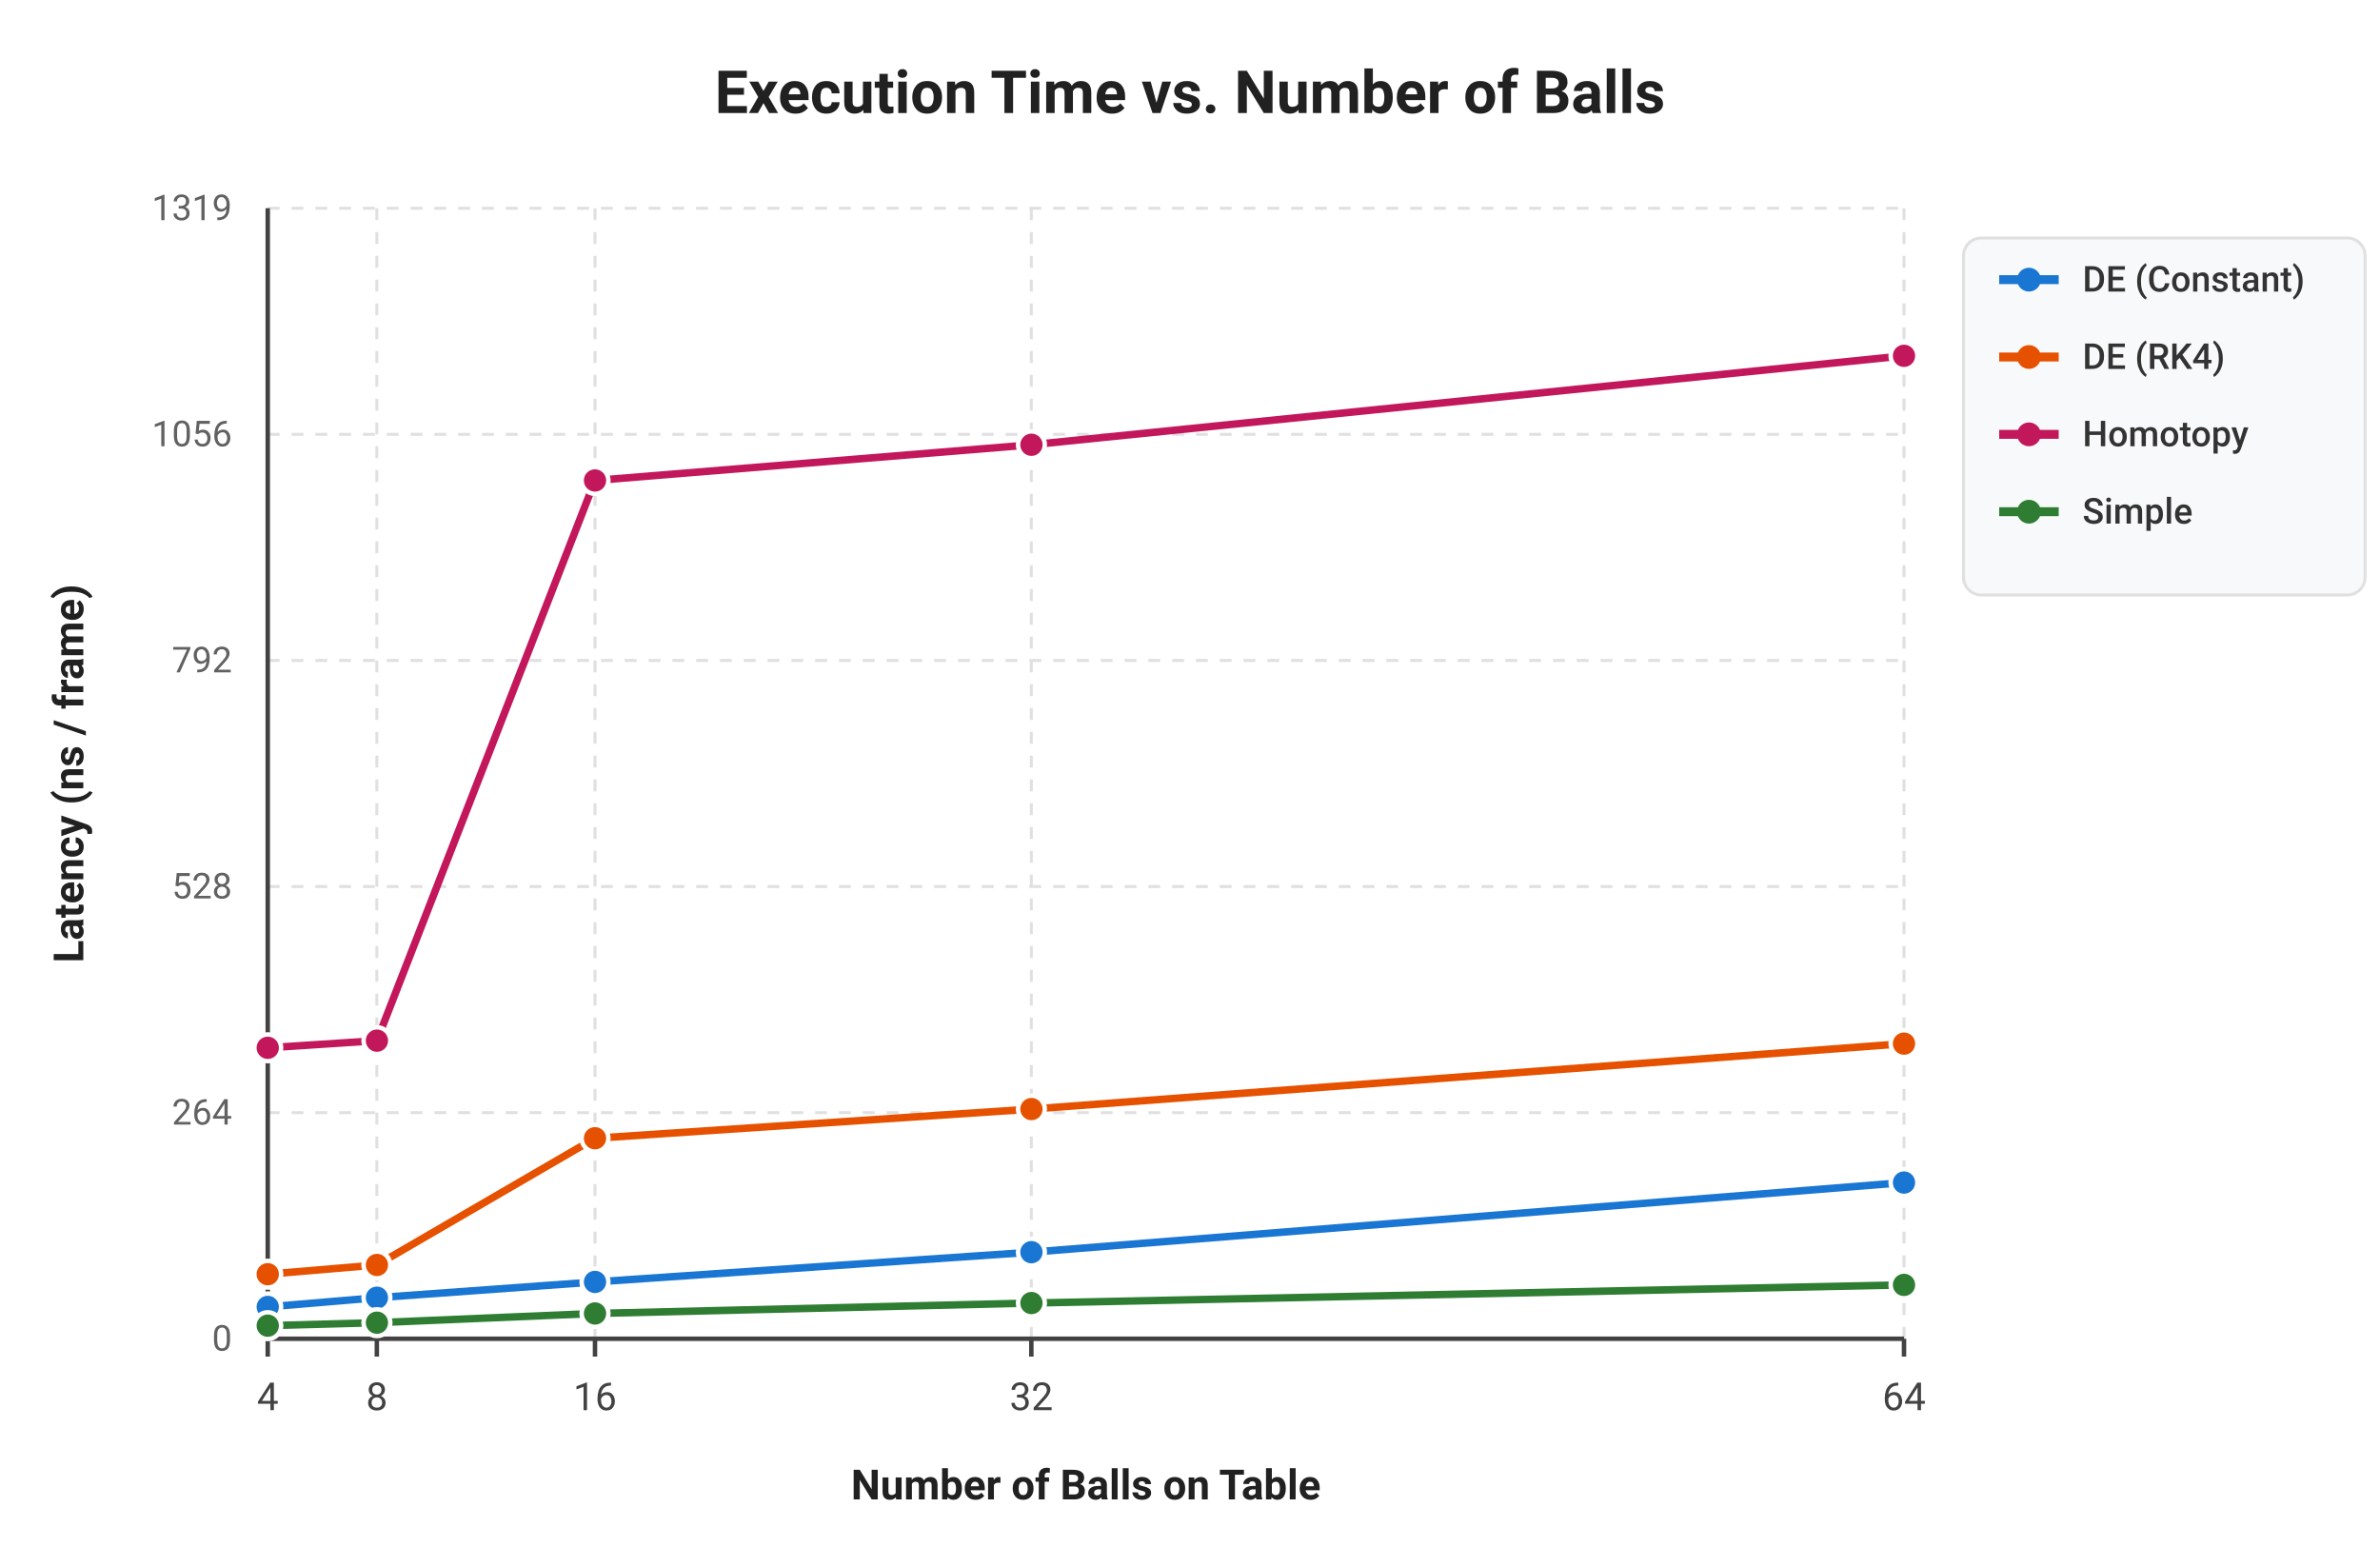
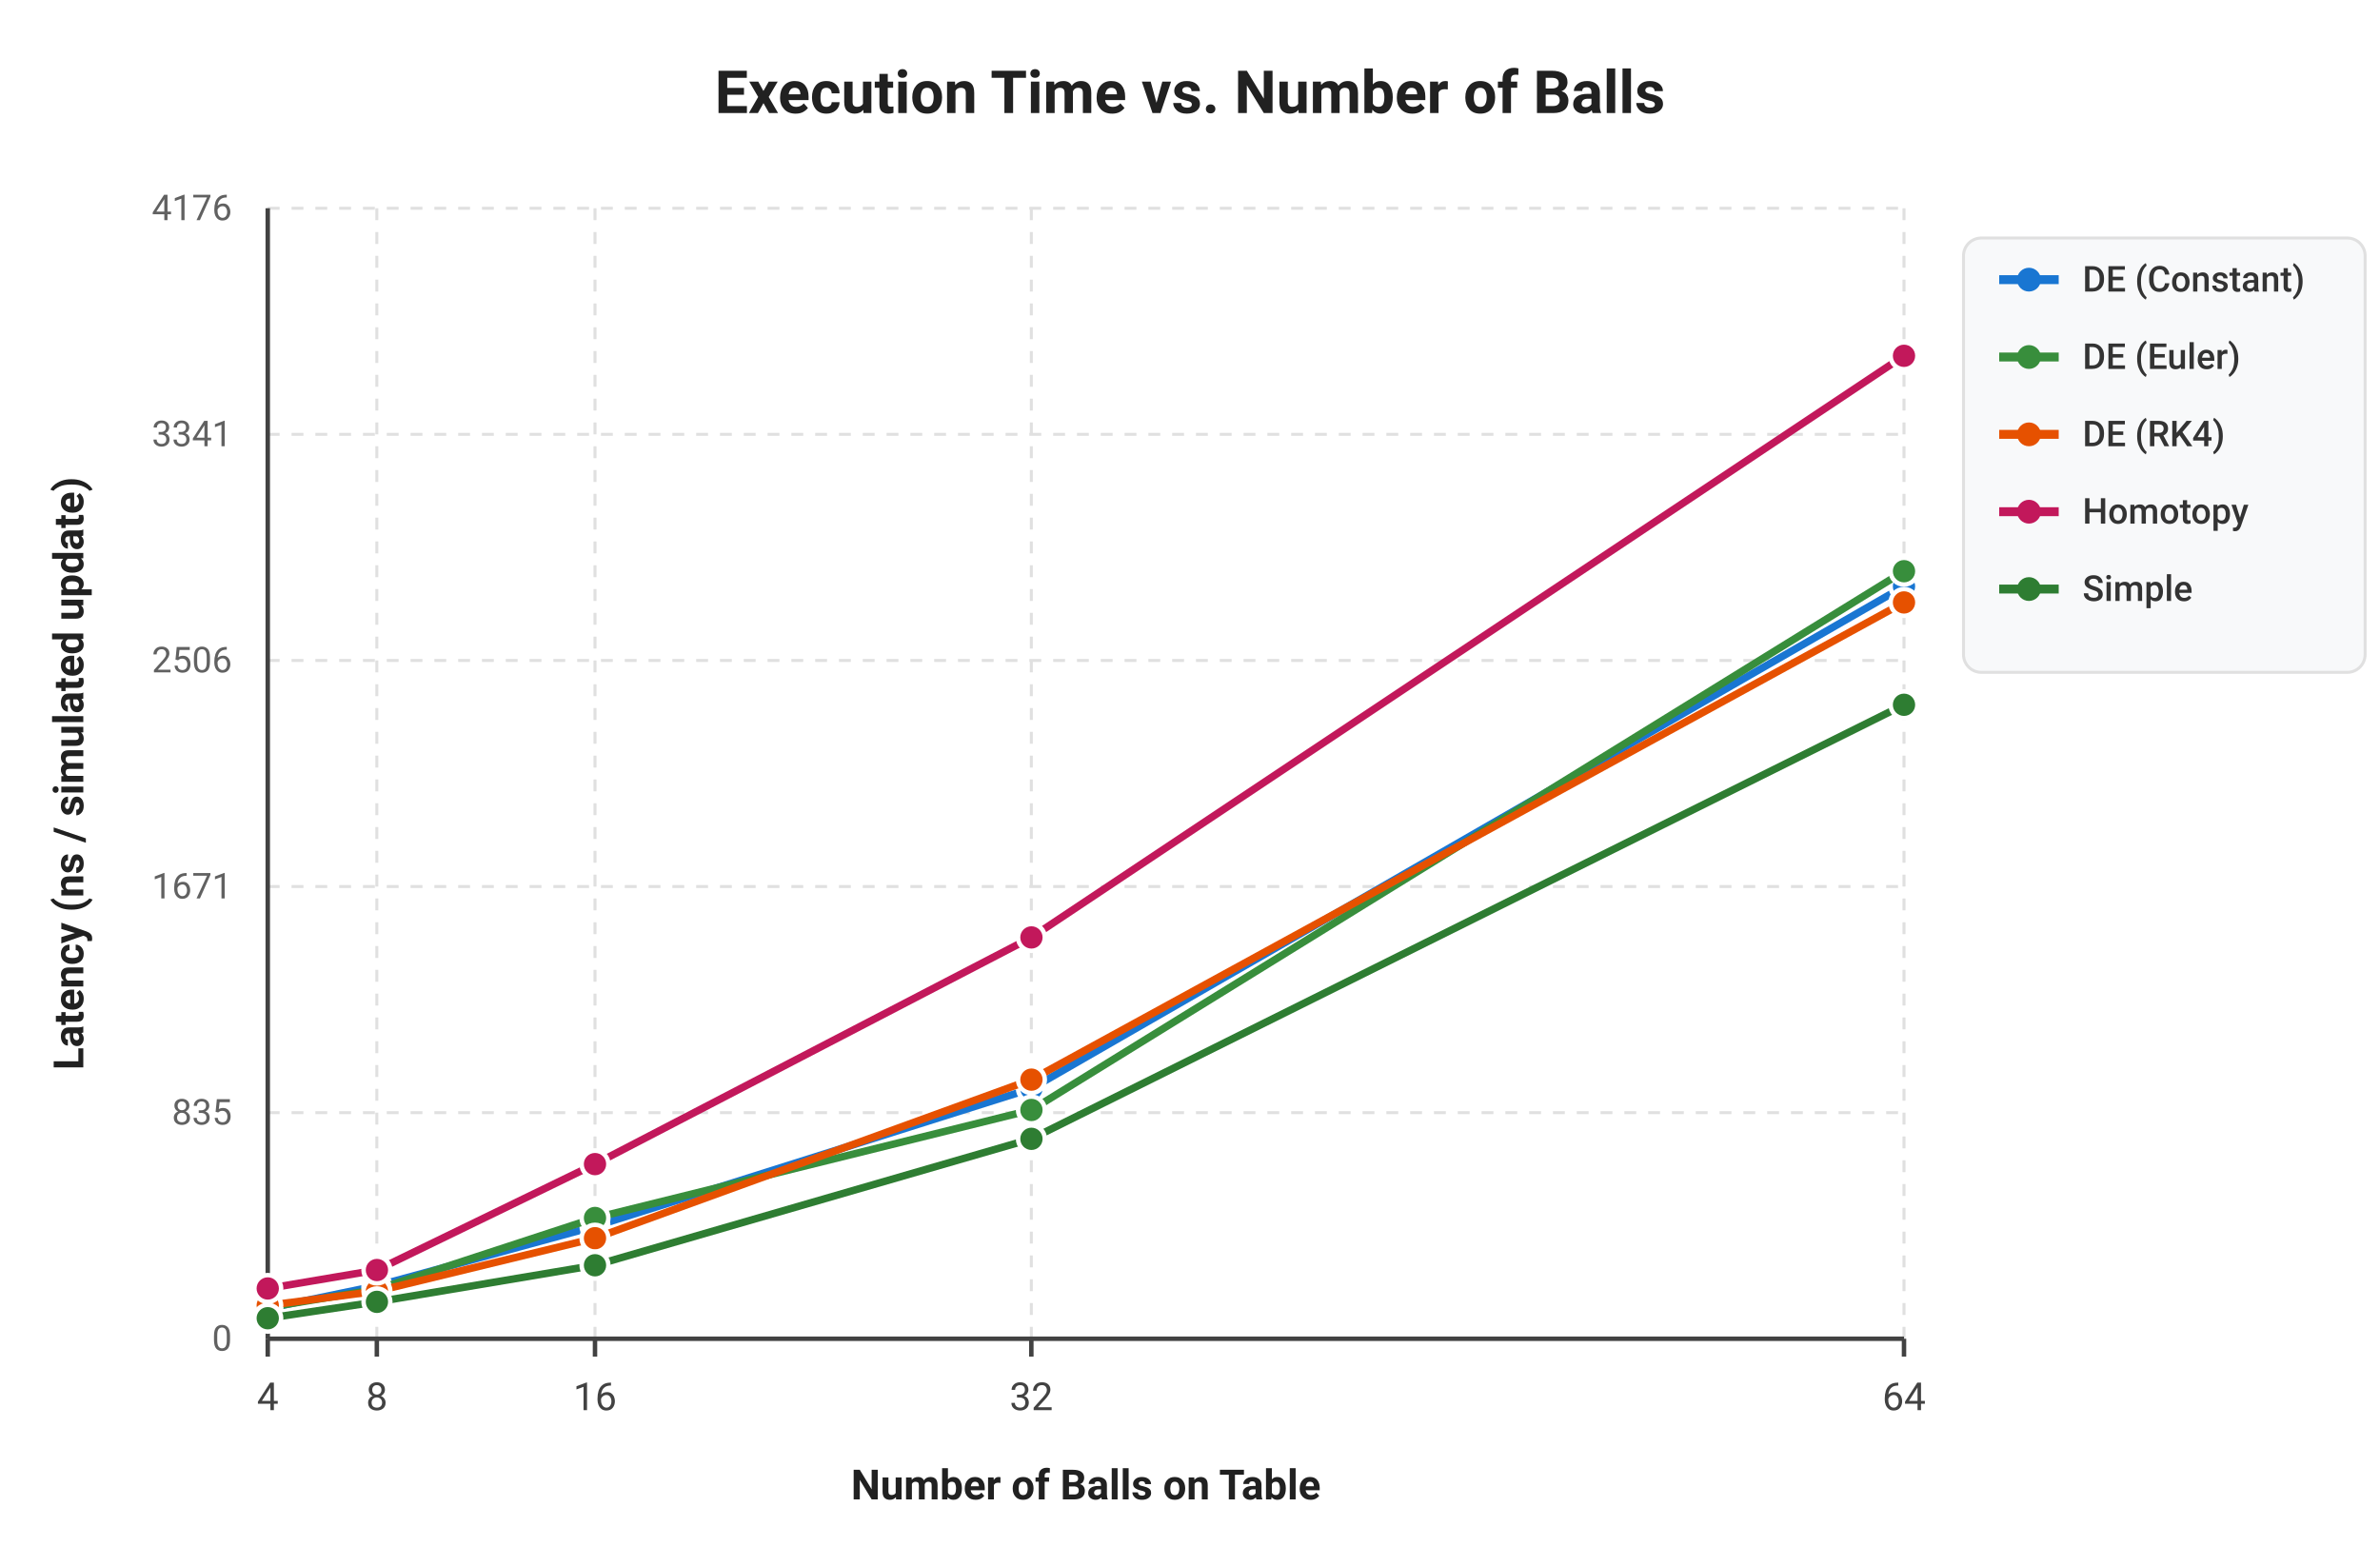
<svg xmlns="http://www.w3.org/2000/svg" width="800" height="520" viewBox="0 0 800 520" font-family="-apple-system, BlinkMacSystemFont, 'Segoe UI', Roboto, Helvetica, Arial, sans-serif">
  <rect width="100%" height="100%" fill="#FFFFFF" />
  <text x="400.0" y="38" text-anchor="middle" font-size="20" font-weight="bold" fill="#212121">Execution Time vs. Number of Balls</text>
  <line x1="90" y1="450.0" x2="640" y2="450.0" stroke="#E0E0E0" stroke-width="1" stroke-dasharray="4,4" />
  <text x="78" y="454.0" text-anchor="end" font-size="12" fill="#616161">0</text>
  <line x1="90" y1="374.0" x2="640" y2="374.0" stroke="#E0E0E0" stroke-width="1" stroke-dasharray="4,4" />
-   <text x="78" y="378.0" text-anchor="end" font-size="12" fill="#616161">264</text>
+   <text x="78" y="378.0" text-anchor="end" font-size="12" fill="#616161">835</text>
  <line x1="90" y1="298.0" x2="640" y2="298.0" stroke="#E0E0E0" stroke-width="1" stroke-dasharray="4,4" />
-   <text x="78" y="302.0" text-anchor="end" font-size="12" fill="#616161">528</text>
+   <text x="78" y="302.0" text-anchor="end" font-size="12" fill="#616161">1671</text>
  <line x1="90" y1="222.0" x2="640" y2="222.0" stroke="#E0E0E0" stroke-width="1" stroke-dasharray="4,4" />
-   <text x="78" y="226.0" text-anchor="end" font-size="12" fill="#616161">792</text>
+   <text x="78" y="226.0" text-anchor="end" font-size="12" fill="#616161">2506</text>
  <line x1="90" y1="146.0" x2="640" y2="146.0" stroke="#E0E0E0" stroke-width="1" stroke-dasharray="4,4" />
-   <text x="78" y="150.0" text-anchor="end" font-size="12" fill="#616161">1056</text>
+   <text x="78" y="150.0" text-anchor="end" font-size="12" fill="#616161">3341</text>
  <line x1="90" y1="70.0" x2="640" y2="70.0" stroke="#E0E0E0" stroke-width="1" stroke-dasharray="4,4" />
-   <text x="78" y="74.0" text-anchor="end" font-size="12" fill="#616161">1319</text>
+   <text x="78" y="74.0" text-anchor="end" font-size="12" fill="#616161">4176</text>
  <line x1="90.0" y1="70" x2="90.0" y2="450" stroke="#E0E0E0" stroke-width="1" stroke-dasharray="4,4" />
  <line x1="90.0" y1="450" x2="90.0" y2="456" stroke="#424242" stroke-width="1.5" />
  <text x="90.0" y="474" text-anchor="middle" font-size="13" fill="#424242">4</text>
  <line x1="126.667" y1="70" x2="126.667" y2="450" stroke="#E0E0E0" stroke-width="1" stroke-dasharray="4,4" />
  <line x1="126.667" y1="450" x2="126.667" y2="456" stroke="#424242" stroke-width="1.5" />
  <text x="126.667" y="474" text-anchor="middle" font-size="13" fill="#424242">8</text>
  <line x1="200.0" y1="70" x2="200.0" y2="450" stroke="#E0E0E0" stroke-width="1" stroke-dasharray="4,4" />
  <line x1="200.0" y1="450" x2="200.0" y2="456" stroke="#424242" stroke-width="1.5" />
  <text x="200.0" y="474" text-anchor="middle" font-size="13" fill="#424242">16</text>
  <line x1="346.667" y1="70" x2="346.667" y2="450" stroke="#E0E0E0" stroke-width="1" stroke-dasharray="4,4" />
  <line x1="346.667" y1="450" x2="346.667" y2="456" stroke="#424242" stroke-width="1.5" />
  <text x="346.667" y="474" text-anchor="middle" font-size="13" fill="#424242">32</text>
  <line x1="640.0" y1="70" x2="640.0" y2="450" stroke="#E0E0E0" stroke-width="1" stroke-dasharray="4,4" />
  <line x1="640.0" y1="450" x2="640.0" y2="456" stroke="#424242" stroke-width="1.5" />
  <text x="640.0" y="474" text-anchor="middle" font-size="13" fill="#424242">64</text>
  <line x1="90" y1="70" x2="90" y2="450" stroke="#424242" stroke-width="1.5" />
  <line x1="90" y1="450" x2="640" y2="450" stroke="#424242" stroke-width="1.5" />
  <text x="365.0" y="504" text-anchor="middle" font-size="14" font-weight="600" fill="#212121">Number of Balls on Table</text>
-   <text transform="rotate(-90)" x="-260.0" y="28" text-anchor="middle" font-size="14" font-weight="600" fill="#212121">Latency (ns / frame)</text>
-   <path d="M 90.0 439.3 L 126.7 436.2 L 200.0 430.9 L 346.7 420.9 L 640.0 397.5 " fill="none" stroke="#1976D2" stroke-width="2.5" stroke-linecap="round" stroke-linejoin="round" />
-   <circle cx="90.0" cy="439.3" r="4.5" fill="#1976D2" stroke="#FFFFFF" stroke-width="1.5" />
-   <circle cx="126.7" cy="436.2" r="4.5" fill="#1976D2" stroke="#FFFFFF" stroke-width="1.5" />
-   <circle cx="200.0" cy="430.9" r="4.5" fill="#1976D2" stroke="#FFFFFF" stroke-width="1.5" />
-   <circle cx="346.7" cy="420.9" r="4.5" fill="#1976D2" stroke="#FFFFFF" stroke-width="1.5" />
-   <circle cx="640.0" cy="397.5" r="4.5" fill="#1976D2" stroke="#FFFFFF" stroke-width="1.5" />
-   <path d="M 90.0 428.3 L 126.7 425.2 L 200.0 382.6 L 346.7 372.8 L 640.0 350.8 " fill="none" stroke="#E65100" stroke-width="2.5" stroke-linecap="round" stroke-linejoin="round" />
-   <circle cx="90.0" cy="428.3" r="4.5" fill="#E65100" stroke="#FFFFFF" stroke-width="1.5" />
-   <circle cx="126.7" cy="425.2" r="4.5" fill="#E65100" stroke="#FFFFFF" stroke-width="1.5" />
-   <circle cx="200.0" cy="382.6" r="4.5" fill="#E65100" stroke="#FFFFFF" stroke-width="1.5" />
-   <circle cx="346.7" cy="372.8" r="4.5" fill="#E65100" stroke="#FFFFFF" stroke-width="1.5" />
-   <circle cx="640.0" cy="350.8" r="4.5" fill="#E65100" stroke="#FFFFFF" stroke-width="1.5" />
-   <path d="M 90.0 352.2 L 126.7 349.8 L 200.0 161.5 L 346.7 149.5 L 640.0 119.6 " fill="none" stroke="#C2185B" stroke-width="2.5" stroke-linecap="round" stroke-linejoin="round" />
-   <circle cx="90.0" cy="352.2" r="4.5" fill="#C2185B" stroke="#FFFFFF" stroke-width="1.5" />
-   <circle cx="126.7" cy="349.8" r="4.5" fill="#C2185B" stroke="#FFFFFF" stroke-width="1.5" />
-   <circle cx="200.0" cy="161.5" r="4.5" fill="#C2185B" stroke="#FFFFFF" stroke-width="1.5" />
-   <circle cx="346.7" cy="149.5" r="4.5" fill="#C2185B" stroke="#FFFFFF" stroke-width="1.5" />
+   <text transform="rotate(-90)" x="-260.0" y="28" text-anchor="middle" font-size="14" font-weight="600" fill="#212121">Latency (ns / simulated update)</text>
+   <path d="M 90.0 439.8 L 126.7 432.2 L 200.0 412.2 L 346.7 365.9 L 640.0 197.1 " fill="none" stroke="#1976D2" stroke-width="2.5" stroke-linecap="round" stroke-linejoin="round" />
+   <circle cx="90.0" cy="439.8" r="4.5" fill="#1976D2" stroke="#FFFFFF" stroke-width="1.5" />
+   <circle cx="126.7" cy="432.2" r="4.5" fill="#1976D2" stroke="#FFFFFF" stroke-width="1.5" />
+   <circle cx="200.0" cy="412.2" r="4.5" fill="#1976D2" stroke="#FFFFFF" stroke-width="1.5" />
+   <circle cx="346.7" cy="365.9" r="4.5" fill="#1976D2" stroke="#FFFFFF" stroke-width="1.5" />
+   <circle cx="640.0" cy="197.1" r="4.5" fill="#1976D2" stroke="#FFFFFF" stroke-width="1.5" />
+   <path d="M 90.0 439.5 L 126.7 433.4 L 200.0 409.4 L 346.7 373.1 L 640.0 192.0 " fill="none" stroke="#388E3C" stroke-width="2.5" stroke-linecap="round" stroke-linejoin="round" />
+   <circle cx="90.0" cy="439.5" r="4.5" fill="#388E3C" stroke="#FFFFFF" stroke-width="1.5" />
+   <circle cx="126.7" cy="433.4" r="4.5" fill="#388E3C" stroke="#FFFFFF" stroke-width="1.5" />
+   <circle cx="200.0" cy="409.4" r="4.5" fill="#388E3C" stroke="#FFFFFF" stroke-width="1.5" />
+   <circle cx="346.7" cy="373.1" r="4.5" fill="#388E3C" stroke="#FFFFFF" stroke-width="1.5" />
+   <circle cx="640.0" cy="192.0" r="4.5" fill="#388E3C" stroke="#FFFFFF" stroke-width="1.5" />
+   <path d="M 90.0 438.8 L 126.7 434.0 L 200.0 416.2 L 346.7 362.9 L 640.0 202.5 " fill="none" stroke="#E65100" stroke-width="2.5" stroke-linecap="round" stroke-linejoin="round" />
+   <circle cx="90.0" cy="438.8" r="4.5" fill="#E65100" stroke="#FFFFFF" stroke-width="1.5" />
+   <circle cx="126.7" cy="434.0" r="4.5" fill="#E65100" stroke="#FFFFFF" stroke-width="1.5" />
+   <circle cx="200.0" cy="416.2" r="4.5" fill="#E65100" stroke="#FFFFFF" stroke-width="1.5" />
+   <circle cx="346.7" cy="362.9" r="4.5" fill="#E65100" stroke="#FFFFFF" stroke-width="1.5" />
+   <circle cx="640.0" cy="202.5" r="4.5" fill="#E65100" stroke="#FFFFFF" stroke-width="1.5" />
+   <path d="M 90.0 433.1 L 126.7 426.9 L 200.0 391.3 L 346.7 315.1 L 640.0 119.6 " fill="none" stroke="#C2185B" stroke-width="2.5" stroke-linecap="round" stroke-linejoin="round" />
+   <circle cx="90.0" cy="433.1" r="4.5" fill="#C2185B" stroke="#FFFFFF" stroke-width="1.5" />
+   <circle cx="126.7" cy="426.9" r="4.5" fill="#C2185B" stroke="#FFFFFF" stroke-width="1.5" />
+   <circle cx="200.0" cy="391.3" r="4.5" fill="#C2185B" stroke="#FFFFFF" stroke-width="1.5" />
+   <circle cx="346.7" cy="315.1" r="4.5" fill="#C2185B" stroke="#FFFFFF" stroke-width="1.5" />
  <circle cx="640.0" cy="119.6" r="4.5" fill="#C2185B" stroke="#FFFFFF" stroke-width="1.5" />
-   <path d="M 90.0 445.6 L 126.7 444.6 L 200.0 441.5 L 346.7 438.0 L 640.0 431.9 " fill="none" stroke="#2E7D32" stroke-width="2.5" stroke-linecap="round" stroke-linejoin="round" />
-   <circle cx="90.0" cy="445.6" r="4.5" fill="#2E7D32" stroke="#FFFFFF" stroke-width="1.5" />
-   <circle cx="126.7" cy="444.6" r="4.5" fill="#2E7D32" stroke="#FFFFFF" stroke-width="1.5" />
-   <circle cx="200.0" cy="441.5" r="4.5" fill="#2E7D32" stroke="#FFFFFF" stroke-width="1.5" />
-   <circle cx="346.7" cy="438.0" r="4.5" fill="#2E7D32" stroke="#FFFFFF" stroke-width="1.5" />
-   <circle cx="640.0" cy="431.9" r="4.5" fill="#2E7D32" stroke="#FFFFFF" stroke-width="1.5" />
-   <rect x="660" y="80" width="135" height="120" rx="6" fill="#F8F9FA" stroke="#E0E0E0" stroke-width="1" />
+   <path d="M 90.0 443.1 L 126.7 437.6 L 200.0 425.3 L 346.7 382.8 L 640.0 236.9 " fill="none" stroke="#2E7D32" stroke-width="2.5" stroke-linecap="round" stroke-linejoin="round" />
+   <circle cx="90.0" cy="443.1" r="4.5" fill="#2E7D32" stroke="#FFFFFF" stroke-width="1.5" />
+   <circle cx="126.7" cy="437.6" r="4.5" fill="#2E7D32" stroke="#FFFFFF" stroke-width="1.5" />
+   <circle cx="200.0" cy="425.3" r="4.5" fill="#2E7D32" stroke="#FFFFFF" stroke-width="1.5" />
+   <circle cx="346.7" cy="382.8" r="4.5" fill="#2E7D32" stroke="#FFFFFF" stroke-width="1.5" />
+   <circle cx="640.0" cy="236.9" r="4.5" fill="#2E7D32" stroke="#FFFFFF" stroke-width="1.5" />
+   <rect x="660" y="80" width="135" height="146" rx="6" fill="#F8F9FA" stroke="#E0E0E0" stroke-width="1" />
  <line x1="672" y1="94" x2="692" y2="94" stroke="#1976D2" stroke-width="3" />
  <circle cx="682" cy="94" r="4" fill="#1976D2" />
  <text x="700" y="98" font-size="12" font-weight="500" fill="#333333">DE (Constant)</text>
-   <line x1="672" y1="120" x2="692" y2="120" stroke="#E65100" stroke-width="3" />
-   <circle cx="682" cy="120" r="4" fill="#E65100" />
-   <text x="700" y="124" font-size="12" font-weight="500" fill="#333333">DE (RK4)</text>
-   <line x1="672" y1="146" x2="692" y2="146" stroke="#C2185B" stroke-width="3" />
-   <circle cx="682" cy="146" r="4" fill="#C2185B" />
-   <text x="700" y="150" font-size="12" font-weight="500" fill="#333333">Homotopy</text>
-   <line x1="672" y1="172" x2="692" y2="172" stroke="#2E7D32" stroke-width="3" />
-   <circle cx="682" cy="172" r="4" fill="#2E7D32" />
-   <text x="700" y="176" font-size="12" font-weight="500" fill="#333333">Simple</text>
+   <line x1="672" y1="120" x2="692" y2="120" stroke="#388E3C" stroke-width="3" />
+   <circle cx="682" cy="120" r="4" fill="#388E3C" />
+   <text x="700" y="124" font-size="12" font-weight="500" fill="#333333">DE (Euler)</text>
+   <line x1="672" y1="146" x2="692" y2="146" stroke="#E65100" stroke-width="3" />
+   <circle cx="682" cy="146" r="4" fill="#E65100" />
+   <text x="700" y="150" font-size="12" font-weight="500" fill="#333333">DE (RK4)</text>
+   <line x1="672" y1="172" x2="692" y2="172" stroke="#C2185B" stroke-width="3" />
+   <circle cx="682" cy="172" r="4" fill="#C2185B" />
+   <text x="700" y="176" font-size="12" font-weight="500" fill="#333333">Homotopy</text>
+   <line x1="672" y1="198" x2="692" y2="198" stroke="#2E7D32" stroke-width="3" />
+   <circle cx="682" cy="198" r="4" fill="#2E7D32" />
+   <text x="700" y="202" font-size="12" font-weight="500" fill="#333333">Simple</text>
</svg>
